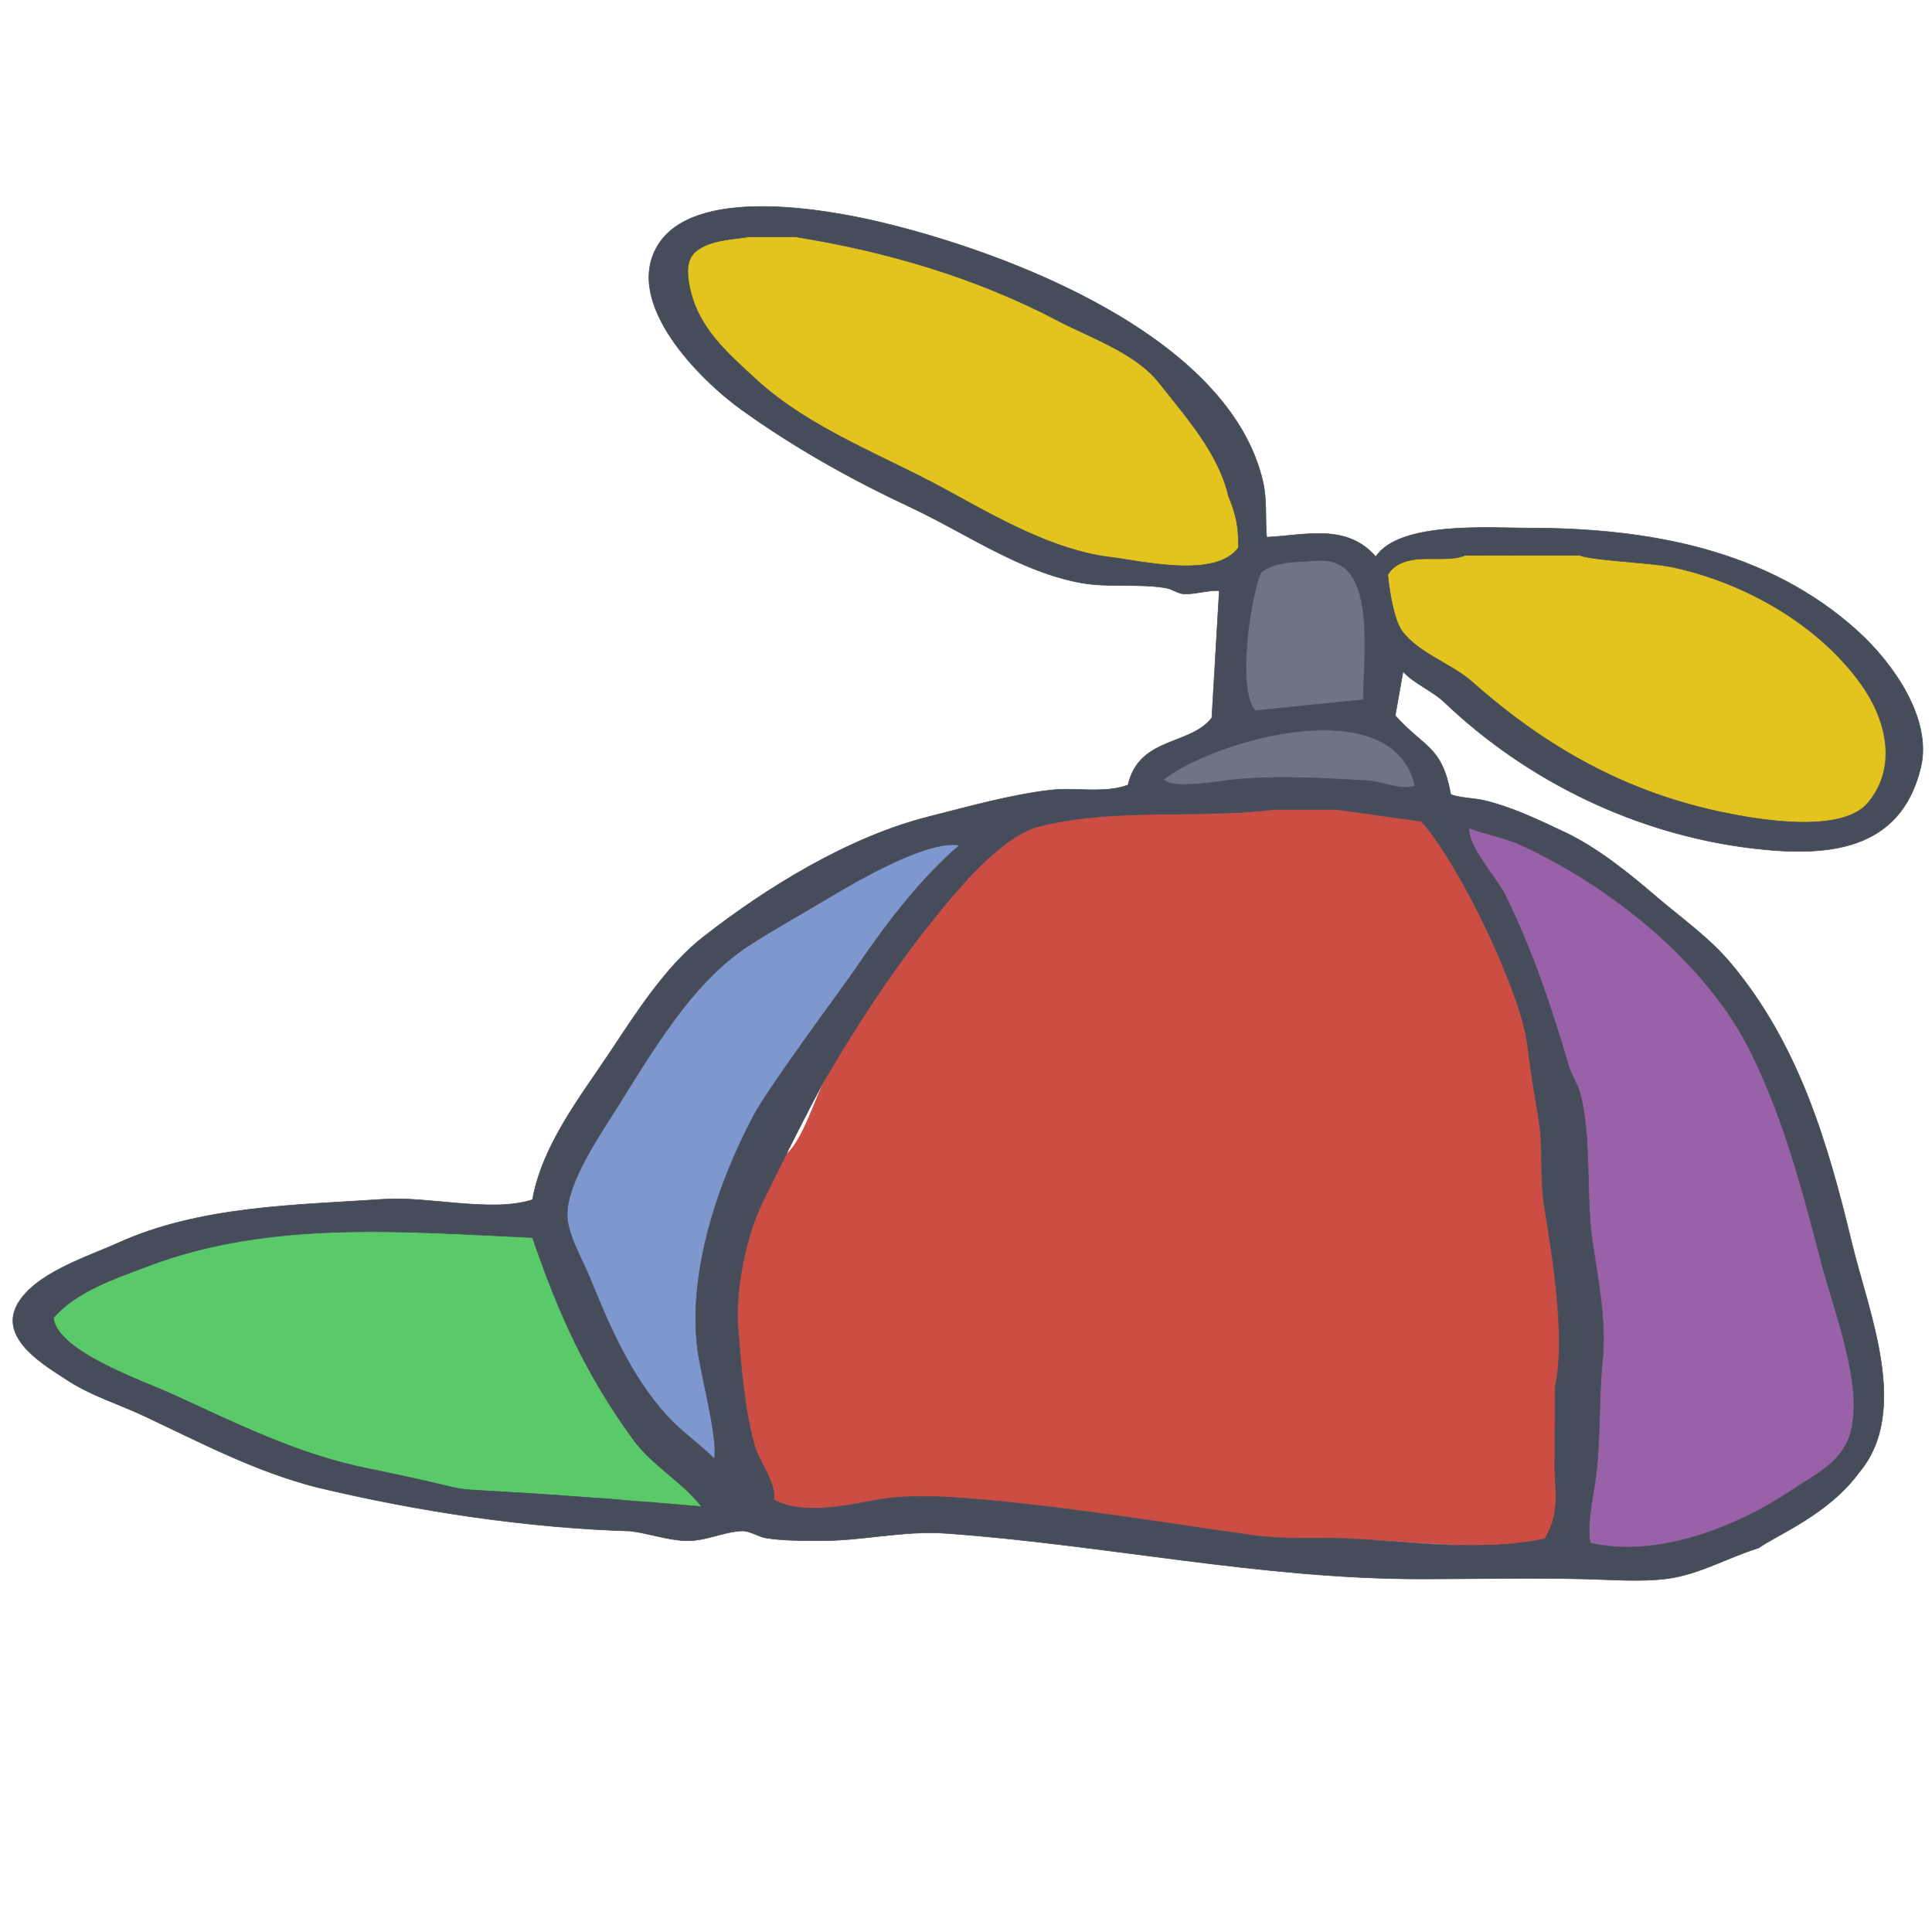
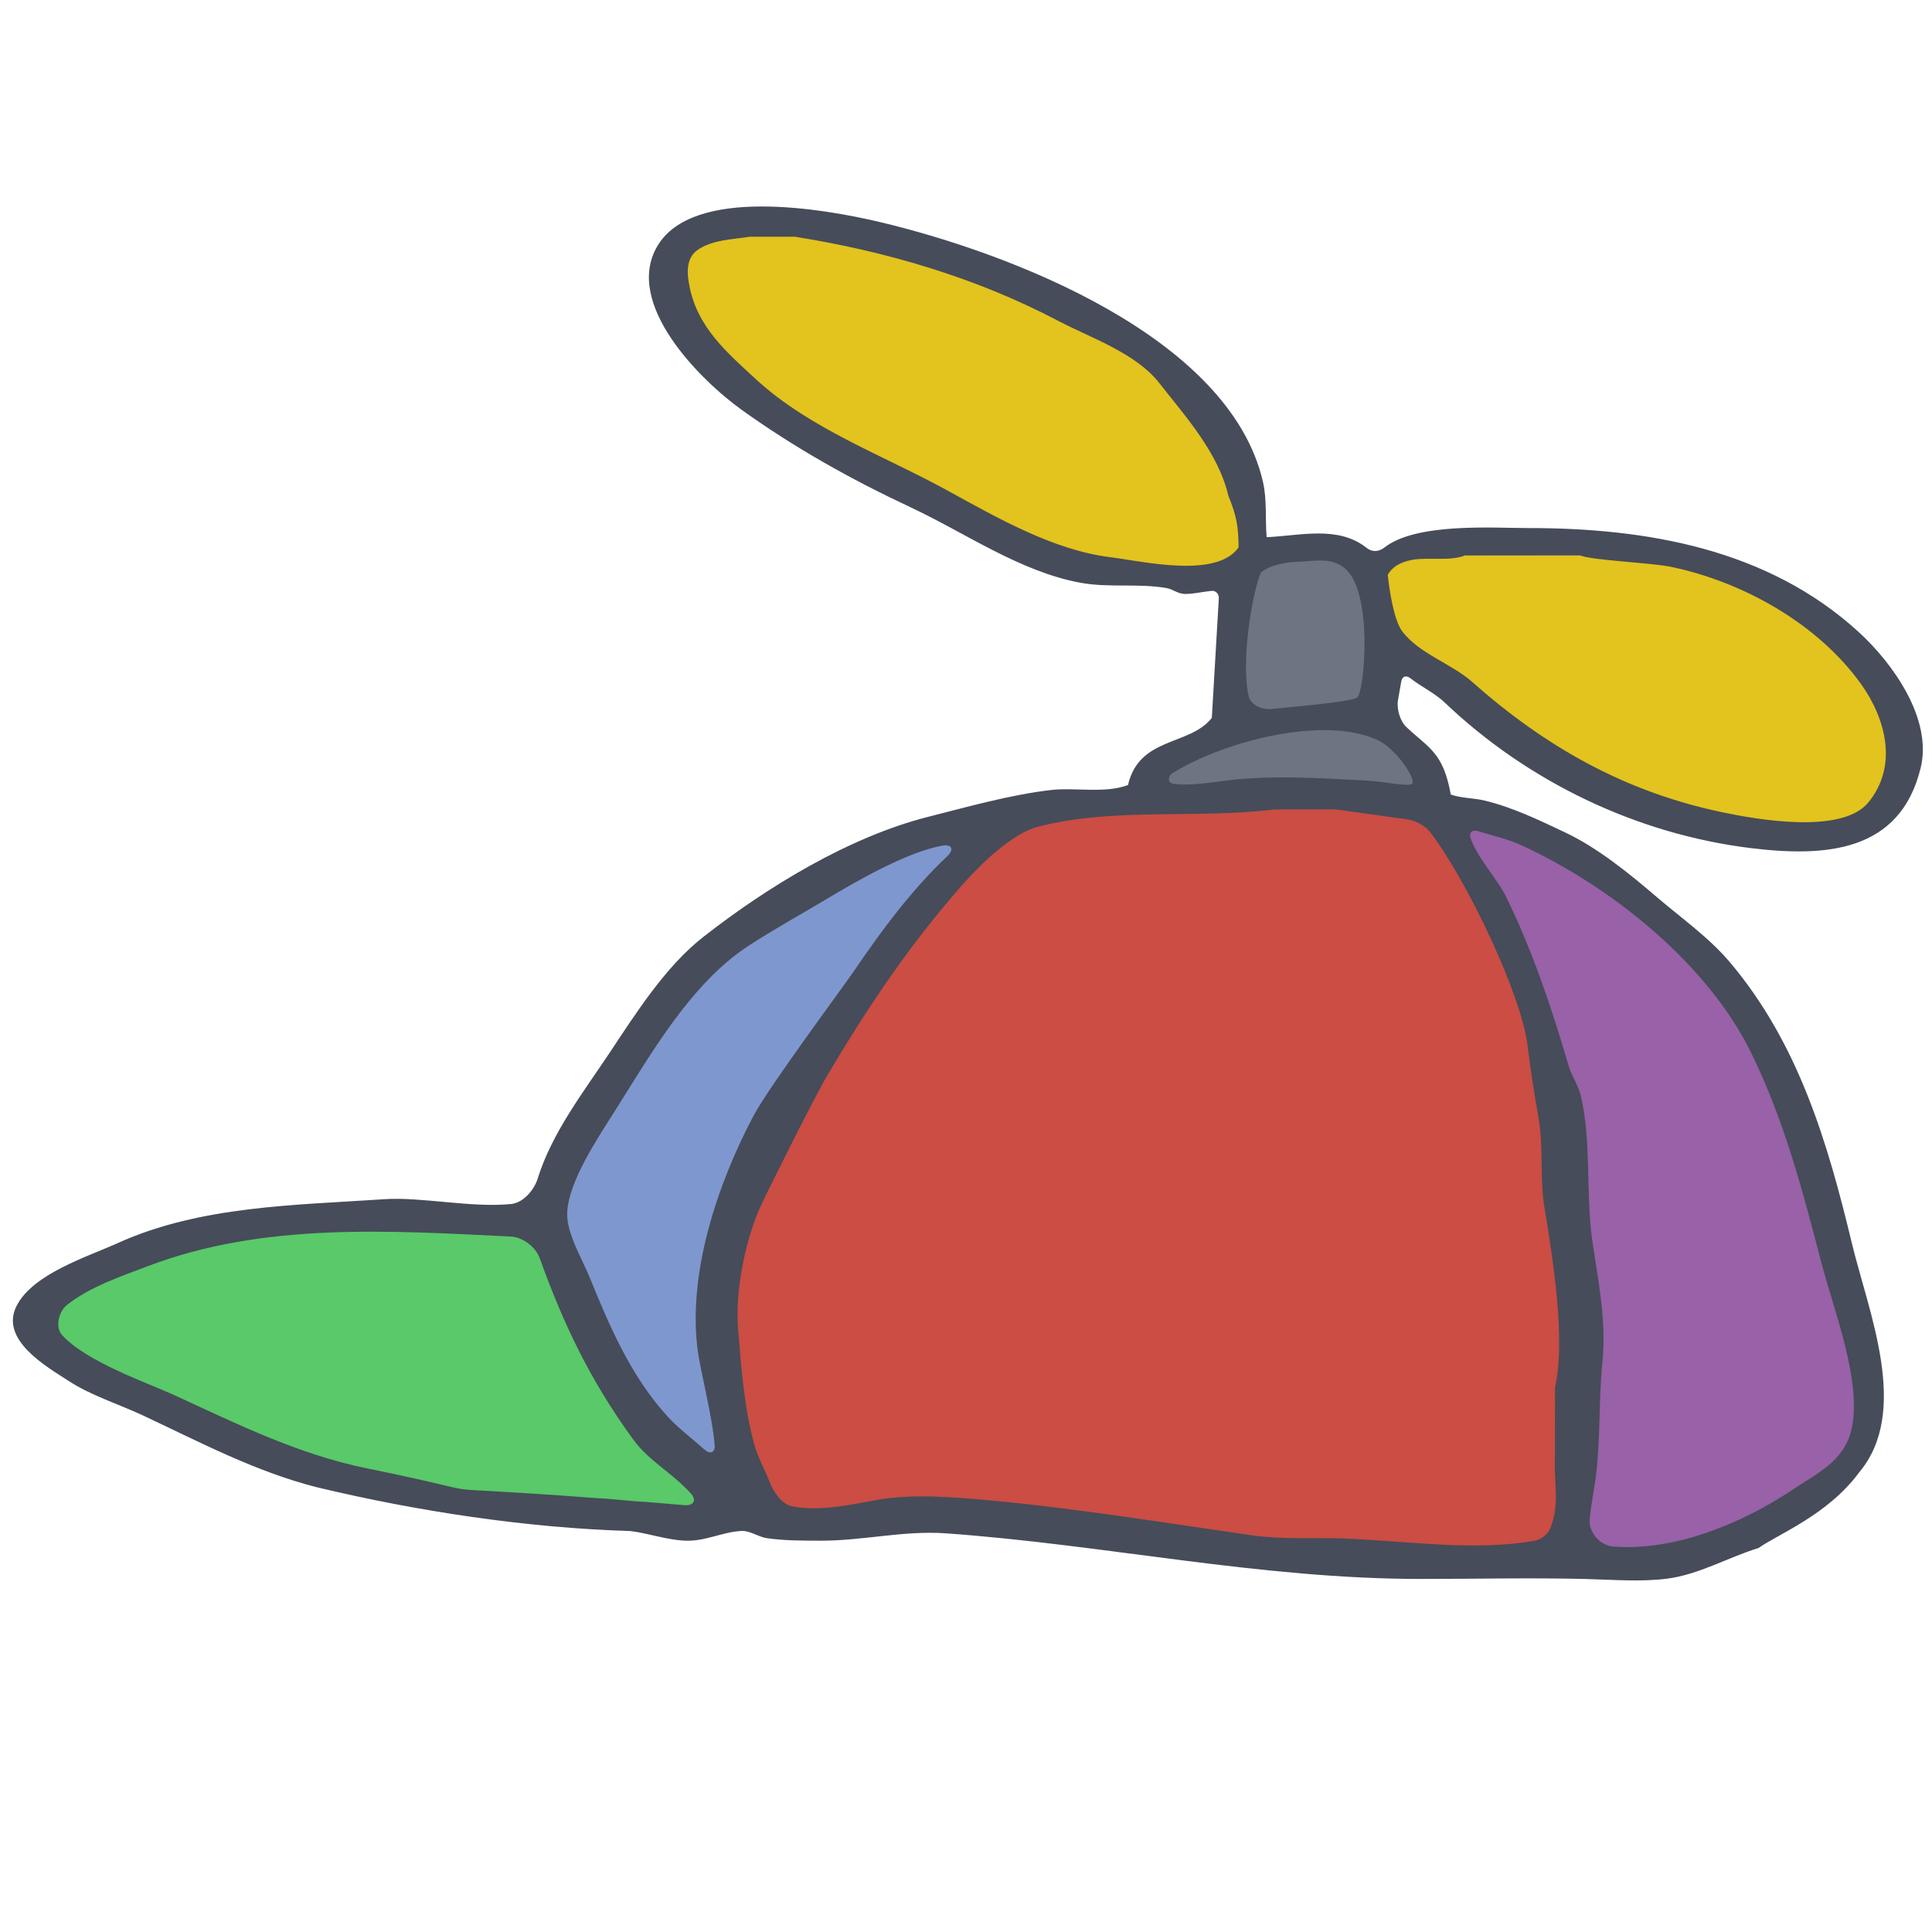
<svg xmlns="http://www.w3.org/2000/svg" width="1095" height="1095" viewBox="0 0 1095 1095">
  <g fill-rule="evenodd" stroke-linejoin="round" stroke-width=".322">
-     <path fill="#cb4d44" stroke="#cb4d44" d="M722.418 458.757h34.784l48.31 6.725c21.23 23.291 56.49 96.26 60.24 126.907 1.713 13.978 3.787 27.17 6.26 41.238 2.873 16.387.58 33.791 3.273 50.23 4.625 28.251 12.316 75.26 6.055 102.417a40900 40900 0 0 0-.065 39.936c-.773 16.142 5.15 34.618 4.377 50.76-39.267 1.34-85.152-3.467-123.941-4.987-16.645-.657-33.817.644-50.294-1.636-50.81-7.06-101.516-15.614-152.61-20.175-19.748-1.765-42.254-3.581-61.836-.038-17.456 3.169-42.05 8.824-58.282-.09 1.121-9.959-8.27-20.883-11.079-30.983-5.823-20.91-7.485-43.97-9.262-65.638-1.74-21.153 3.774-49.585 12.367-68.91 3.84-8.618 8.966-18.525 10.718-27.71 12.355-3.981 20.458-35.518 27.505-47.396 23.15-39.06 46.906-74.397 77-108.46 9.765-11.053 27.685-28.573 42.242-32.36 42.926-11.157 90.283-4.355 134.238-9.83z" />
-     <path fill="#e3c31e" stroke="#e3c31e" d="M424.828 134.177h25.765c51.415 8.206 102.392 23.073 149.053 47.614 18.487 9.714 44.033 18.23 57.431 35.338 14.957 19.105 33.392 39.408 39.125 63.82 3.905 6.116 7.584 22.206 5.784 29.309-11.143 18.151-54.236 7.832-72.916 5.514-32.104-4.007-64.001-22.365-92.073-37.76-36.161-19.865-77.966-34.925-108.433-62.958-16.85-15.497-33.173-29.54-37.76-52.677-1.365-6.88-2.37-15.794 4.56-20.69 8.246-5.823 19.956-5.964 29.464-7.51zm405.6 180.564c21.578-.026 43.156-.052 64.735-.064 6.737 2.924 40.554 4.225 51.994 6.608 41.006 8.542 83.21 32.362 107.571 66.333 14.171 19.75 21.115 46.559 4.187 67.197-14.957 18.267-63.396 9.662-83.377 5.423-54.932-11.633-99.674-37.012-141.22-73.805-11.698-10.357-30.133-15.974-39.628-28.702-4.766-6.39-6.557-23.846-8.141-32.014 2.256-6.337 6.338-7.021 13.81-8.4 9.147-1.674 21.746.928 30.068-2.576z" />
-     <path fill="#9861a8" stroke="#9861a8" d="M832.566 469.295c9.778 3.684 20.496 5.462 30.106 9.92 50.642 23.446 104.917 66.732 129.794 117.4 18.963 38.635 29.295 78.61 40.04 119.757 6.866 26.294 23.394 67.854 16.644 94.663-4.419 17.52-20.11 24.515-33.328 33.379-31.073 20.831-76.11 39.034-114.669 30.107-1.391-11.492 1.03-22.39 2.744-33.534 3.466-22.635 1.997-46.803 4.329-69.528 2.344-22.88-2.538-46.043-5.759-68.266-3.787-26.242-.36-56.426-6.518-82.153-1.47-6.145-5.244-11.336-6.983-17.263-9.598-32.67-20.445-65.16-35.608-96.04-5.269-10.731-21.205-27.131-20.792-38.442z" />
-     <path fill="#59c969" stroke="#59c969" d="M371.733 856.218c-8.979-.36-21.737-3.347-30.716-3.707-16.065-2.834-28.459-1.954-44.253-4.222-8.31-1.185-23.074.59-30.906-.196-18.848-1.88-40.359-10.011-58.962-13.812-39.202-7.987-72.612-27.279-108.903-43.923-16.155-7.408-65.431-24.13-67.724-43.376 12.767-15.099 35.62-22.558 53.489-29.347 69.58-26.448 145.2-19.479 218.04-16.232 14.66 42.822 30.094 77.296 56.916 114.218 10.885 14.982 27.813 24.103 38.944 38.287z" />
-     <path fill="#7f97cf" stroke="#7f97cf" d="M543.825 479.021c-23.317 20.097-42.783 46.25-60.15 71.796-6.17 9.07-47.6 64.71-56.451 81.315-20.342 38.223-37.502 89.046-31.833 132.86 1.803 13.978 11.736 50.81 9.468 61.837-8.412-8.554-18.757-15.511-26.667-24.194-20.612-22.622-32.735-50.99-43.956-78.585-4.25-10.486-13.088-25.018-12.78-36.329.477-18.074 18.062-43.788 27.608-58.938C369.2 596.847 391.68 557.4 423.99 536.22c14.506-9.495 29.489-17.663 44.33-26.565 16.528-9.894 56.903-33.74 75.505-30.635z" />
-     <path fill="#6e7482" stroke="#6e7482" d="M895.163 314.676c-21.579.013-43.157.04-64.736.065 21.579-.026 43.157-.052 64.736-.065zm-122.425 81.896c-20.419 2.061-40.85 4.122-61.27 6.196-10.602-11.4-2.963-63.95 3.195-78.34 5.565-4.444 14.338-5.848 21.282-6.054 8.748-.258 17.675-2.68 25.547 3.143 17.12 12.69 10.95 57.238 11.246 75.055zm29.205 48.954c-8.902 2.5-18.357-2.64-27.35-3.117-26.242-1.405-54.919-3.298-81.11.18-7.342.979-30.48 4.548-33.868-.928 30.249-23.124 130.399-50.745 142.328 3.865zm-44.741 13.23h-34.784z" />
-     <path fill="#464c59" stroke="#464c59" d="M717.91 304.46c21.578-.991 45.32-8.077 61.836 11.067 13.373-20.149 64.517-16.232 86.315-16.245 67.325-.026 135.783 11.839 187.263 58.81 19.375 17.674 42.036 49.237 35.26 77.09-11.62 47.846-53.798 50.706-96.273 45.501-64.723-7.949-126.405-37.63-173.556-82.565-7.02-6.7-17.108-10.448-23.55-17.534-1.48 8.336-2.95 16.67-4.43 25.006 16.63 18.525 26.46 16.992 31.484 44.729 6.12 2.151 12.909 1.906 19.299 3.44 15.858 3.838 30.79 11.078 45.308 17.932 18.616 8.773 36.613 23.42 52.201 36.78 13.978 11.968 29.553 22.854 41.521 37.05 38.829 46.07 55.28 102.096 68.961 158.948 9.52 39.575 33.297 95.41 4.11 130.115-17.67 24.002-46.056 35.007-56.98 42.786-17.108 5.217-33.766 15.096-52.034 17.402-14.995 1.894-31.434.503-46.378.142-30.88-.747-61.862-.026-92.755-.013-91.197.026-179.083-19.401-269.249-25.843-24.052-1.726-46.957 4.174-70.855 4.162-9.688 0-21.27 0-30.918-1.456-4.574-.683-9.495-4.277-14.133-4.071-10.976.502-20.69 6.068-32.245 5.514-10.512-.503-20.535-4.2-30.919-5.463-58.553-1.748-120.801-11.189-177.73-24.838-35.08-8.992-65.817-25.391-98.346-40.632-13.978-6.557-29.334-11.208-42.333-19.672C26.34 774.5-.444 759.336 9.45 740.051c9.327-18.203 40.04-27.698 57.316-35.518 46.88-21.243 101.026-21.462 151.307-24.876 24.516-1.662 61.025 7.82 83.725.283 5.604-31.099 26.847-57.908 43.698-83.235 14.88-22.377 31.627-48.851 53.025-65.612 35.956-28.161 82.578-56.735 127.5-68.136 22.339-5.656 46.842-12.561 69.554-15.19 13.72-1.597 30.79 2.114 43.75-2.846 6.377-27.582 34.9-22.017 47.498-38.043 1.418-24.052 2.822-48.091 4.226-72.143-6.79-.232-13.012 1.984-19.517 1.894-4.058-.065-6.725-2.693-10.513-3.35-15.923-2.77-32.67-.026-48.696-3.002-34.474-6.402-64.903-28.097-96.389-42.835-33.52-15.704-65.405-33.52-95.564-55.15-23.46-16.825-67.17-60.201-47.743-92.91 20.29-34.127 94.727-20.96 126.032-13.54 72.761 17.25 198.187 64.697 217.15 147.262 2.371 10.37 1.173 20.741 2.1 31.357zM424.827 134.178c-9.508 1.546-21.218 1.687-29.463 7.51-6.931 4.896-5.926 13.81-4.56 20.69 4.586 23.137 20.908 37.18 37.759 52.677 30.467 28.033 72.272 43.093 108.433 62.958 28.072 15.395 59.97 33.753 92.073 37.76 18.68 2.318 60.315 12.346 72.916-5.514-.095-12.207-1.15-17.797-5.784-29.308-5.733-24.413-24.168-44.716-39.125-63.821-13.398-17.109-38.944-25.624-57.43-35.338-46.662-24.541-97.639-39.408-149.054-47.614zm405.6 180.564c-8.323 3.504-20.922.902-30.07 2.576-7.471 1.379-11.48 4.47-13.81 8.4.783 8.022 3.376 25.624 8.142 32.014 9.495 12.728 27.93 18.344 39.628 28.702 41.546 36.793 86.288 62.172 141.22 73.805 19.981 4.239 68.42 12.844 83.377-5.423 16.928-20.638 9.984-47.447-4.187-67.197-24.361-33.971-66.565-57.791-107.57-66.333-11.44-2.383-45.258-3.684-51.995-6.609-21.579.013-43.157.04-64.736.065zm-57.69 81.83c-.296-17.816 5.875-62.364-11.246-75.054-7.872-5.823-16.8-3.4-25.547-3.143-6.944.206-15.717 1.61-21.282 6.055-6.158 14.39-13.797 66.938-3.195 78.34 20.42-2.075 40.851-4.136 61.27-6.197zm29.205 48.955c-11.929-54.61-112.08-26.99-142.328-3.865 3.388 5.476 26.526 1.907 33.869.928 26.19-3.478 54.867-1.585 81.11-.18 8.991.476 18.447 5.616 27.35 3.117zm-79.525 13.23c-43.955 5.476-91.312-1.326-134.237 9.83-14.558 3.788-32.478 21.308-42.243 32.362-30.094 34.062-53.85 69.399-77 108.46-7.047 11.877-34.384 66.487-38.223 75.105-8.593 19.325-14.106 47.757-12.367 68.91 1.777 21.669 3.44 44.729 9.262 65.638 2.809 10.1 12.2 21.024 11.08 30.982 16.232 8.915 40.825 3.26 58.28.09 19.583-3.542 42.089-1.726 61.838.04 51.093 4.56 101.8 13.114 152.609 20.174 16.477 2.28 33.65.979 50.294 1.636 38.79 1.52 77.383 7.93 113.878.174 9.815-16.287 4.913-29.805 5.686-45.947.013-13.307.039-26.628.065-39.936 6.26-27.157-1.43-74.166-6.055-102.418-2.693-16.438-.4-33.842-3.273-50.23-2.473-14.067-4.547-27.26-6.26-41.237-3.75-30.648-39.01-103.616-60.24-126.907l-48.31-6.725zm110.148 10.539c-.413 11.31 15.523 27.71 20.792 38.442 15.163 30.88 26.01 63.37 35.608 96.04 1.74 5.927 5.514 11.118 6.983 17.263 6.157 25.727 2.73 55.911 6.518 82.153 3.22 22.223 8.103 45.386 5.759 68.266-2.332 22.725-.863 46.893-4.329 69.528-1.713 11.143-4.135 22.042-2.744 33.534 38.558 8.927 83.596-9.276 114.67-30.107 13.217-8.864 28.908-15.859 33.327-33.38 6.75-26.808-9.778-68.368-16.645-94.662-10.744-41.147-21.076-81.122-40.04-119.757-24.876-50.668-79.15-93.954-129.793-117.4-9.61-4.458-20.328-6.236-30.106-9.92zm-288.74 9.726c-18.603-3.104-58.978 20.741-75.506 30.635-14.841 8.902-29.824 17.07-44.33 26.565-32.31 21.179-54.79 60.626-74.926 92.562-9.546 15.15-27.13 40.864-27.607 58.938-.31 11.311 8.528 25.843 12.78 36.33 11.22 27.594 23.343 55.962 43.955 78.584 7.91 8.683 18.255 15.64 26.667 24.194 2.268-11.028-7.665-47.86-9.468-61.837-5.669-43.814 11.491-94.637 31.833-132.86 8.85-16.605 50.281-72.246 56.452-81.315 17.366-25.547 36.832-51.699 60.15-71.796zM338.462 849.117c8.979.36 18.564 1.753 27.543 2.113l31.652 2.678c-11.13-14.184-28.059-23.305-38.944-38.287-26.822-36.922-42.256-71.396-56.916-114.218-72.84-3.247-148.46-10.216-218.04 16.232-17.868 6.79-40.722 14.248-53.49 29.347 2.294 19.246 51.57 35.968 67.725 43.376 36.29 16.644 70.868 33.894 110.07 41.882 86.634 17.698 15.43 8.19 130.4 16.877z" />
+     <path fill="#cb4d44" stroke="#cb4d44" d="m723.058 454.915 37.346-.64 49.59 9.286c21.23 23.291 57.13 98.181 60.88 128.828 1.714 13.978 3.788 27.17 6.26 41.238 2.874 16.387 1.862 35.712 4.555 52.151 4.625 28.251 11.035 75.26 4.774 102.417l2.496 38.655c-.773 16.142-2.534 33.978-3.307 50.12-39.267 1.34-87.073 2.296-125.862.776-16.645-.657-31.896-5.119-48.373-7.399-50.81-7.06-107.28-9.85-158.373-14.412-19.748-1.765-42.254-4.862-61.836-1.319-17.456 3.17-36.287 4.342-52.519-4.572-9.067-7.469-12.752-20.883-15.561-30.983-5.823-20.91-8.126-44.61-9.903-66.278-1.74-21.153 1.213-50.866 9.806-70.191 3.84-8.618 10.887-19.806 12.639-28.991 12.355-3.98 20.458-40 27.505-51.878 23.15-39.06 49.467-71.195 79.561-105.258 9.765-11.053 30.887-29.854 45.444-33.641 42.926-11.157 90.923-2.434 134.878-7.91z" />
+     <path fill="#e3c31e" stroke="#e3c31e" d="m426.109 125.212 27.686 2.561c51.415 8.206 101.111 21.793 147.772 46.334 18.487 9.714 49.156 23.353 62.554 40.46 14.957 19.106 32.752 36.847 38.485 61.26 3.905 6.115 8.224 29.25 6.424 36.352-11.143 18.151-61.28 13.595-79.96 11.277-32.104-4.007-67.843-24.926-95.915-40.321-36.161-19.865-81.808-36.206-112.275-64.239-16.85-15.497-36.375-33.382-40.962-56.519-1.365-6.88 6.595-24.119 13.525-29.015 8.246-5.823 23.158-6.604 32.666-8.15zm405.6 182.485c21.578 0 39.954 1.87 61.533 1.857 6.737 2.924 45.036 4.225 56.476 6.608 41.006 8.542 85.132 33.003 109.493 66.974 14.17 19.75 22.395 53.602 5.467 74.24-14.957 18.267-67.238 14.785-87.219 10.546-54.932-11.633-103.516-35.731-145.062-72.524-11.698-10.357-33.335-21.737-42.83-34.465-4.766-6.39-10.399-27.048-11.983-35.216 2.256-6.337 15.303-13.425 22.775-14.804 9.147-1.674 23.027.288 31.349-3.216z" />
+     <path fill="#9861a8" stroke="#9861a8" d="M821.04 461.61c9.778 3.685 38.426 8.024 48.036 12.482 50.642 23.446 103.636 66.732 128.513 117.4 18.963 38.635 32.497 80.531 43.242 121.678 6.866 26.294 21.473 71.056 14.723 97.865-4.42 17.52-23.312 30.919-36.53 39.783-31.073 20.83-88.917 40.955-127.476 32.028-1.391-11.492 2.31-37.759 4.024-48.903 3.466-22.635.717-39.759 3.049-62.484 2.344-22.88-4.46-46.683-7.68-68.906-3.787-26.242-.36-54.505-6.518-80.232-1.47-6.145-5.244-20.301-6.983-26.228-9.598-32.67-20.445-56.195-35.608-87.075-5.27-10.731-21.205-36.096-20.792-47.407z" />
+     <path fill="#59c969" stroke="#59c969" d="M374.294 860.06c-8.979-.36-24.298-1.426-33.277-1.786-16.065-2.834-29.74-1.954-45.534-4.222-8.31-1.185-24.995-1.971-32.827-2.757-18.848-1.88-46.122-8.73-64.725-12.532-39.202-7.987-70.69-27.919-106.982-44.563-16.155-7.408-64.15-26.051-66.443-45.297 12.767-15.099 37.54-30.242 55.41-37.031 69.58-26.448 152.244-22.04 226.364-12.39 14.66 42.822 32.016 76.656 58.838 113.578 10.885 14.982 29.093 25.383 40.224 39.567z" />
+     <path fill="#7f97cf" stroke="#7f97cf" d="M550.617 483.096c-23.317 20.097-45.047 42.628-62.414 68.174-6.17 9.07-42.166 66.521-51.017 83.126-20.342 38.223-40.672 85.424-35.003 129.238 1.803 13.978 8.114 59.413 5.846 70.44-8.412-8.554-26.455-19.134-34.365-27.817-20.612-22.622-36.357-53.706-47.578-81.301-4.25-10.486-10.372-28.188-10.064-39.499.477-18.074 17.61-45.6 27.156-60.75 20.136-31.935 45.332-72.288 77.642-93.468 14.506-9.495 29.49-18.116 44.33-27.018 16.528-9.894 66.865-35.098 85.467-31.993z" />
+     <path fill="#6e7482" stroke="#6e7482" d="M895.163 314.676c-21.579.013-43.157.04-64.736.065 21.579-.026 43.157-.052 64.736-.065zm-118.583 89.58c-20.419 2.061-50.455.92-70.875 2.994-10.602-11.4-4.884-72.914 1.274-87.304 5.565-4.444 23.943-7.77 30.887-7.976 8.748-.258 22.798 1.803 30.67 7.626 17.12 12.69 7.748 66.843 8.044 84.66zm32.407 38.709c-8.902 2.5-22.84 5.684-31.833 5.207-26.242-1.405-58.12-3.298-84.311.18-7.342.98-37.524-1.215-40.912-6.691 30.249-23.124 141.285-61.631 157.056 1.304z" />
+     <path fill="#464c59" fill-rule="nonzero" d="M717.91 304.46c19.439-.893 40.634-6.732 56.72 6.115 3.073 2.454 6.892 2.2 9.973-.227 18.098-14.252 61.76-11.054 81.458-11.066 67.325-.026 135.783 11.839 187.263 58.81 19.375 17.674 42.036 49.237 35.26 77.09-11.62 47.846-53.798 50.706-96.273 45.501-64.723-7.949-126.405-37.63-173.556-82.565-5.6-5.344-13.15-8.81-19.247-13.59-2.537-1.99-4.76-1.368-5.323 1.81l-1.839 10.387c-.867 4.896 1.1 11.894 4.71 15.31 12.88 12.19 20.847 14.238 25.203 38.284 6.12 2.151 12.909 1.906 19.299 3.44 15.858 3.838 30.79 11.078 45.308 17.932 18.616 8.773 36.613 23.42 52.201 36.78 13.978 11.968 29.553 22.854 41.521 37.05 38.829 46.07 55.28 102.096 68.961 158.948 9.52 39.575 33.297 95.41 4.11 130.115-17.67 24.002-46.056 35.007-56.98 42.786-17.108 5.217-33.766 15.096-52.034 17.402-14.995 1.894-31.434.503-46.378.142-30.88-.747-61.862-.026-92.755-.013-91.197.026-179.083-19.401-269.249-25.843-24.052-1.726-46.957 4.174-70.855 4.162-9.688 0-21.27 0-30.918-1.456-4.574-.683-9.495-4.277-14.133-4.071-10.976.502-20.69 6.068-32.245 5.514-10.512-.503-20.535-4.2-30.919-5.463-58.553-1.748-120.801-11.189-177.73-24.838-35.08-8.992-65.817-25.391-98.346-40.632-13.978-6.557-29.334-11.208-42.333-19.672C26.34 774.5-.444 759.336 9.45 740.051c9.327-18.203 40.04-27.698 57.316-35.518 46.88-21.243 101.026-21.462 151.307-24.876 20.552-1.393 49.533 5.045 71.74 2.723 6.719-.702 12.906-7.873 14.912-14.332 8.115-26.138 26.106-49.302 40.771-71.343 14.88-22.377 31.627-48.851 53.025-65.612 35.956-28.161 82.578-56.735 127.5-68.136 22.339-5.656 46.842-12.561 69.554-15.19 13.72-1.597 30.79 2.114 43.75-2.846 6.377-27.582 34.9-22.017 47.498-38.043 1.332-22.598 2.652-45.185 3.971-67.782.141-2.408-1.707-4.435-4.108-4.213-5.15.476-10.065 1.816-15.154 1.746-4.058-.065-6.725-2.693-10.513-3.35-15.923-2.77-32.67-.026-48.696-3.002-34.474-6.402-64.903-28.097-96.389-42.835-33.52-15.704-65.405-33.52-95.564-55.15-23.46-16.825-67.17-60.201-47.743-92.91 20.29-34.127 94.727-20.96 126.032-13.54 72.761 17.25 198.187 64.697 217.15 147.262 2.371 10.37 1.173 20.741 2.1 31.357zM424.827 134.178c-9.508 1.546-21.218 1.687-29.463 7.51-6.931 4.896-5.926 13.81-4.56 20.69 4.586 23.137 20.908 37.18 37.759 52.677 30.467 28.033 72.272 43.093 108.433 62.958 28.072 15.395 59.97 33.753 92.073 37.76 18.68 2.318 60.315 12.346 72.916-5.514-.095-12.207-1.15-17.797-5.784-29.308-5.733-24.413-24.168-44.716-39.125-63.821-13.398-17.109-38.944-25.624-57.43-35.338-46.662-24.541-97.639-39.408-149.054-47.614zm405.6 180.564c-8.323 3.504-20.922.902-30.07 2.576-7.471 1.379-11.48 4.47-13.81 8.4.783 8.022 3.376 25.624 8.142 32.014 9.495 12.728 27.93 18.344 39.628 28.702 41.546 36.793 86.288 62.172 141.22 73.805 19.981 4.239 68.42 12.844 83.377-5.423 16.928-20.638 9.984-47.447-4.187-67.197-24.361-33.971-66.565-57.791-107.57-66.333-11.44-2.383-45.258-3.684-51.995-6.609-21.579.013-43.157.04-64.736.065zm-61.086 80.472c4.036-3.905 9.271-61.006-7.85-73.696-7.872-5.823-16.8-3.4-25.547-3.143-6.944.206-15.717 1.61-21.282 6.055-5.205 12.162-11.468 51.584-6.88 70.381 1.148 4.706 7.632 7.558 12.5 7.064 17.484-1.773 46.53-4.214 49.059-6.661m31.073 48.955c2.174-2.764-9.13-19.96-19.814-24.813s-24.23-6.224-38.512-5.278-29.302 4.21-42.933 8.625-25.874 9.982-34.605 15.535c-2.8 1.78-2.845 5.406.339 5.95 8.207 1.402 22.994-.851 28.594-1.598 26.19-3.478 54.867-1.585 81.11-.18 9.93.526 24.258 3.744 25.82 1.759m-77.997 14.588c-43.955 5.476-91.312-1.326-134.237 9.83-14.558 3.788-32.478 21.308-42.243 32.362-30.094 34.062-53.85 69.399-77 108.46-7.047 11.877-34.384 66.487-38.223 75.105-8.593 19.325-14.106 47.757-12.367 68.91 1.777 21.669 3.44 44.729 9.262 65.638 1.878 6.752 5.9 13.872 8.559 20.826 2.064 5.398 6.71 12.505 12.359 13.73 15.306 3.321 34.237-.904 48.442-3.484 19.583-3.542 42.089-1.726 61.838.04 51.093 4.56 101.8 13.114 152.609 20.174 16.477 2.28 33.65.979 50.294 1.636 36.709 1.438 73.24 7.256 107.986 1.303 3.265-.56 7.33-3.416 8.644-6.456 6.045-13.993 2.247-26.27 2.934-40.62.013-13.307.039-26.628.065-39.936 6.26-27.157-1.43-74.166-6.055-102.418-2.693-16.438-.4-33.842-3.273-50.23-2.473-14.067-4.547-27.26-6.26-41.237-3.472-28.378-33.96-93.041-55.311-120.953-2.594-3.39-8.358-6.431-12.587-7.02l-40.652-5.659zm110.928 15.783c3.232 10.733 15.512 24.032 20.012 33.198 15.163 30.88 26.01 63.37 35.608 96.04 1.74 5.927 5.514 11.118 6.983 17.263 6.157 25.727 2.73 55.911 6.518 82.153 3.22 22.223 8.103 45.386 5.759 68.266-2.332 22.725-.863 46.893-4.329 69.528-1.045 6.796-2.353 13.5-2.9 20.304-.584 7.284 5.956 14.651 13.246 15.237 35.323 2.834 73.965-13.602 101.58-32.114 13.217-8.864 28.908-15.859 33.327-33.38 6.75-26.808-9.778-68.368-16.645-94.662-10.744-41.147-21.076-81.122-40.04-119.757-24.876-50.668-79.15-93.954-129.793-117.4-7.983-3.703-16.731-5.557-25.07-8.19-2.804-.886-5.1.71-4.256 3.514m-298.717 4.686c-20.48 3.235-52.148 21.954-66.309 30.431-14.841 8.902-29.824 17.07-44.33 26.565-32.31 21.179-54.79 60.626-74.926 92.562-9.546 15.15-27.13 40.864-27.607 58.938-.31 11.311 8.528 25.843 12.78 36.33 11.22 27.594 23.343 55.962 43.955 78.584 6.227 6.836 13.964 12.602 21.078 18.92 3.174 2.818 6.084 1.834 5.785-2.389-1.083-15.275-8.169-42.583-9.664-54.174-5.669-43.814 11.491-94.637 31.833-132.86 8.85-16.605 50.281-72.246 56.452-81.315 15.635-23 32.971-46.49 53.289-65.611 3.715-3.496 2.682-6.773-2.336-5.98m-196.165 369.89c8.979.36 18.564 1.753 27.543 2.113l21.775 1.842c5.455.462 7.315-2.812 3.6-6.827-11.421-12.346-23.488-17.99-32.667-30.624-24.338-33.503-39.3-64.99-52.815-102.528-2.318-6.438-9.642-11.938-16.476-12.27-68.993-3.348-140.017-8.141-205.665 16.812-14.684 5.58-32.736 11.611-45.79 21.964-4.616 3.661-6.788 12.4-2.982 16.796 13.132 15.166 49.554 27.794 63.007 33.963 36.29 16.644 70.868 33.894 110.07 41.882 86.634 17.698 15.43 8.19 130.4 16.877" />
  </g>
</svg>
